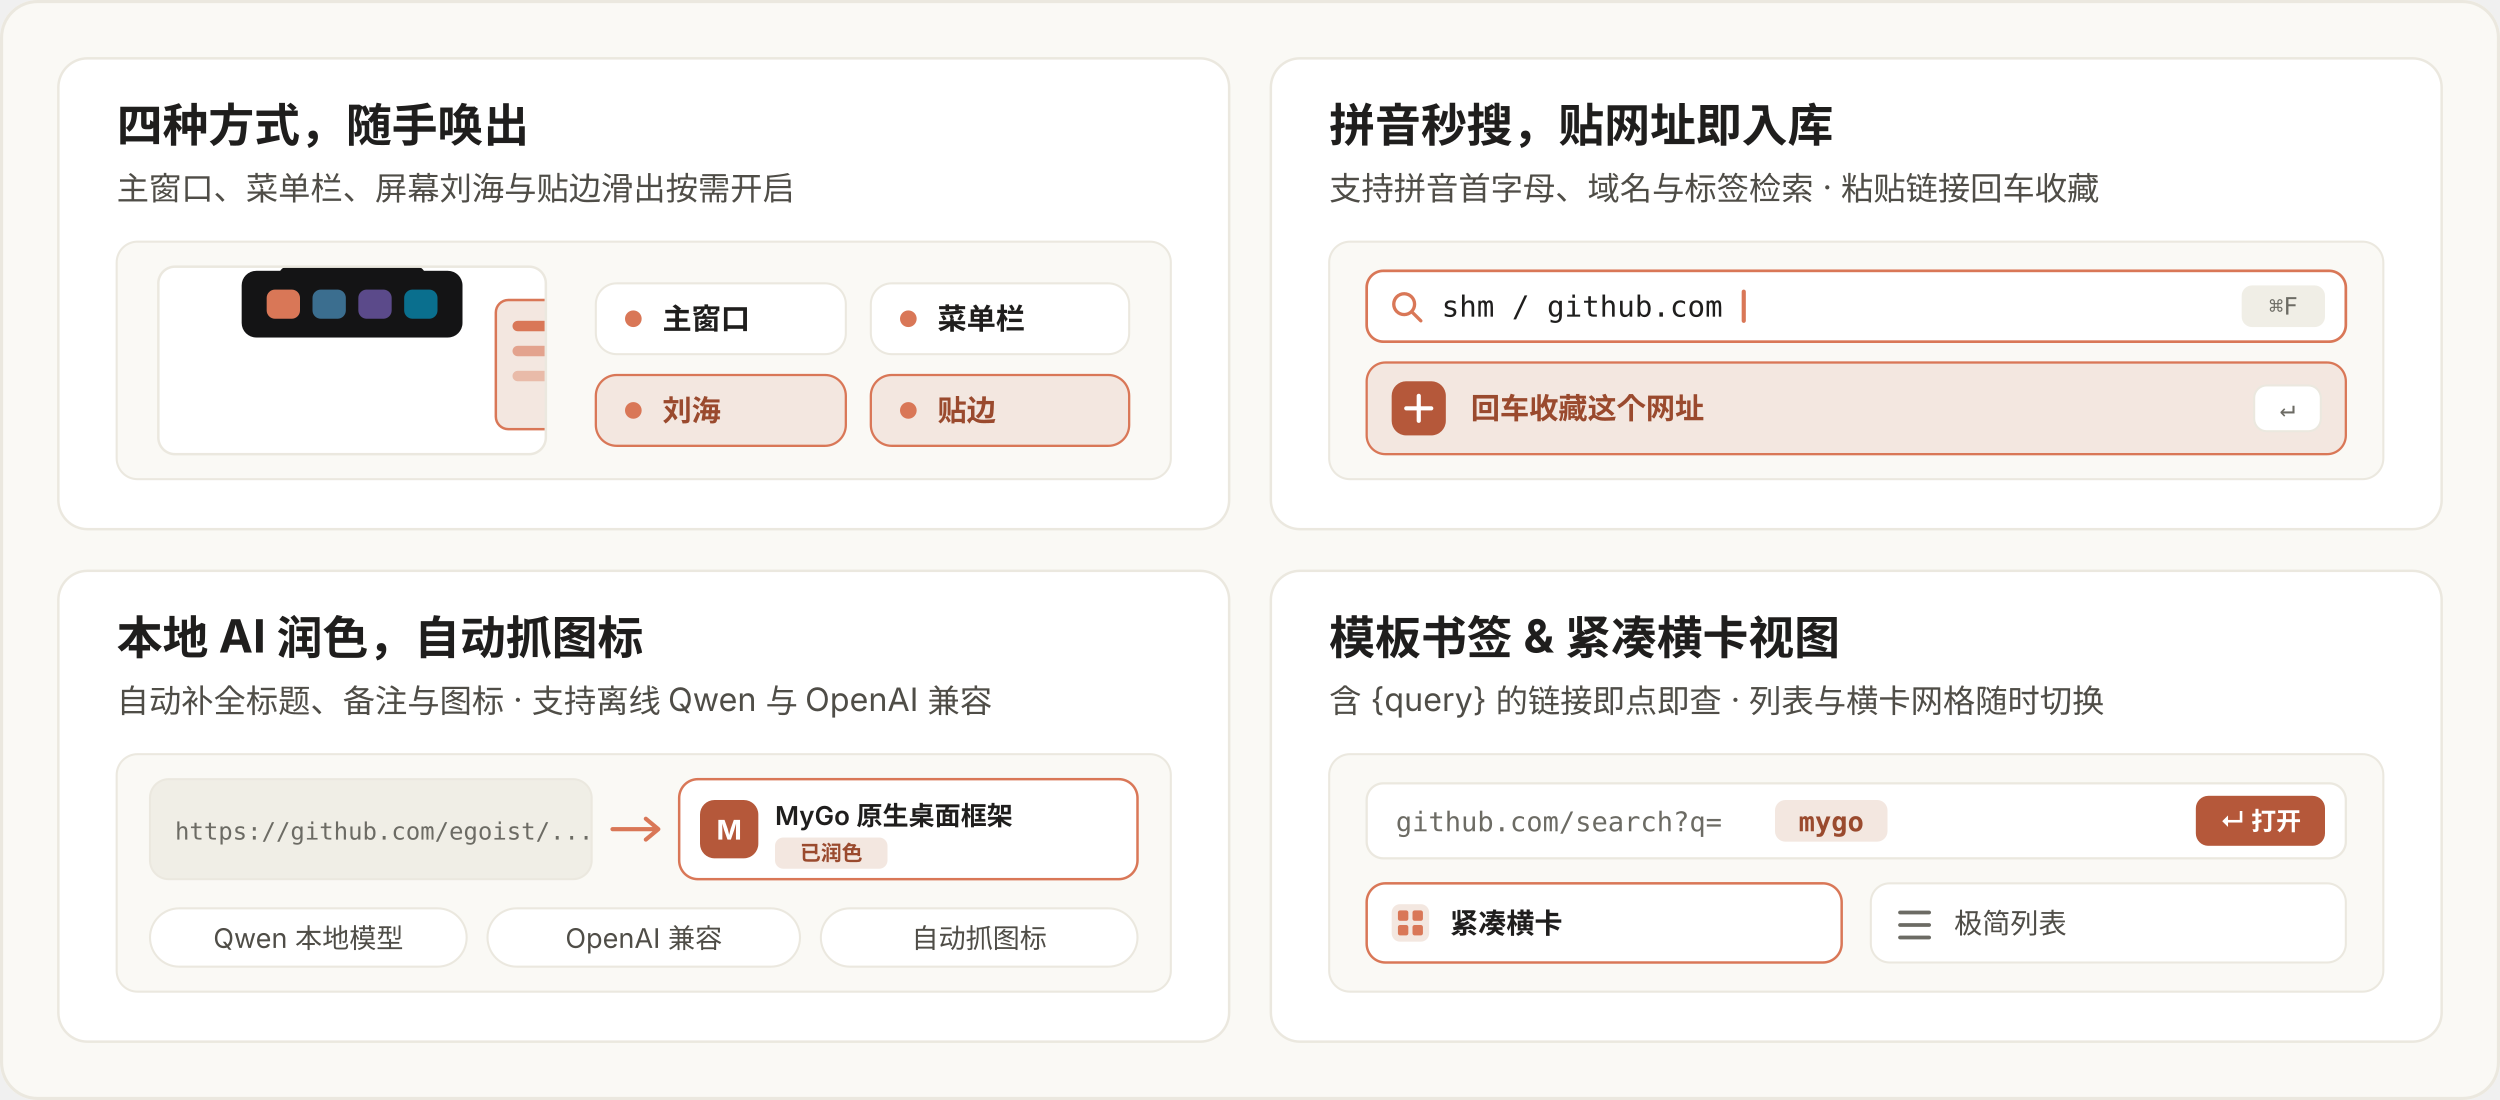
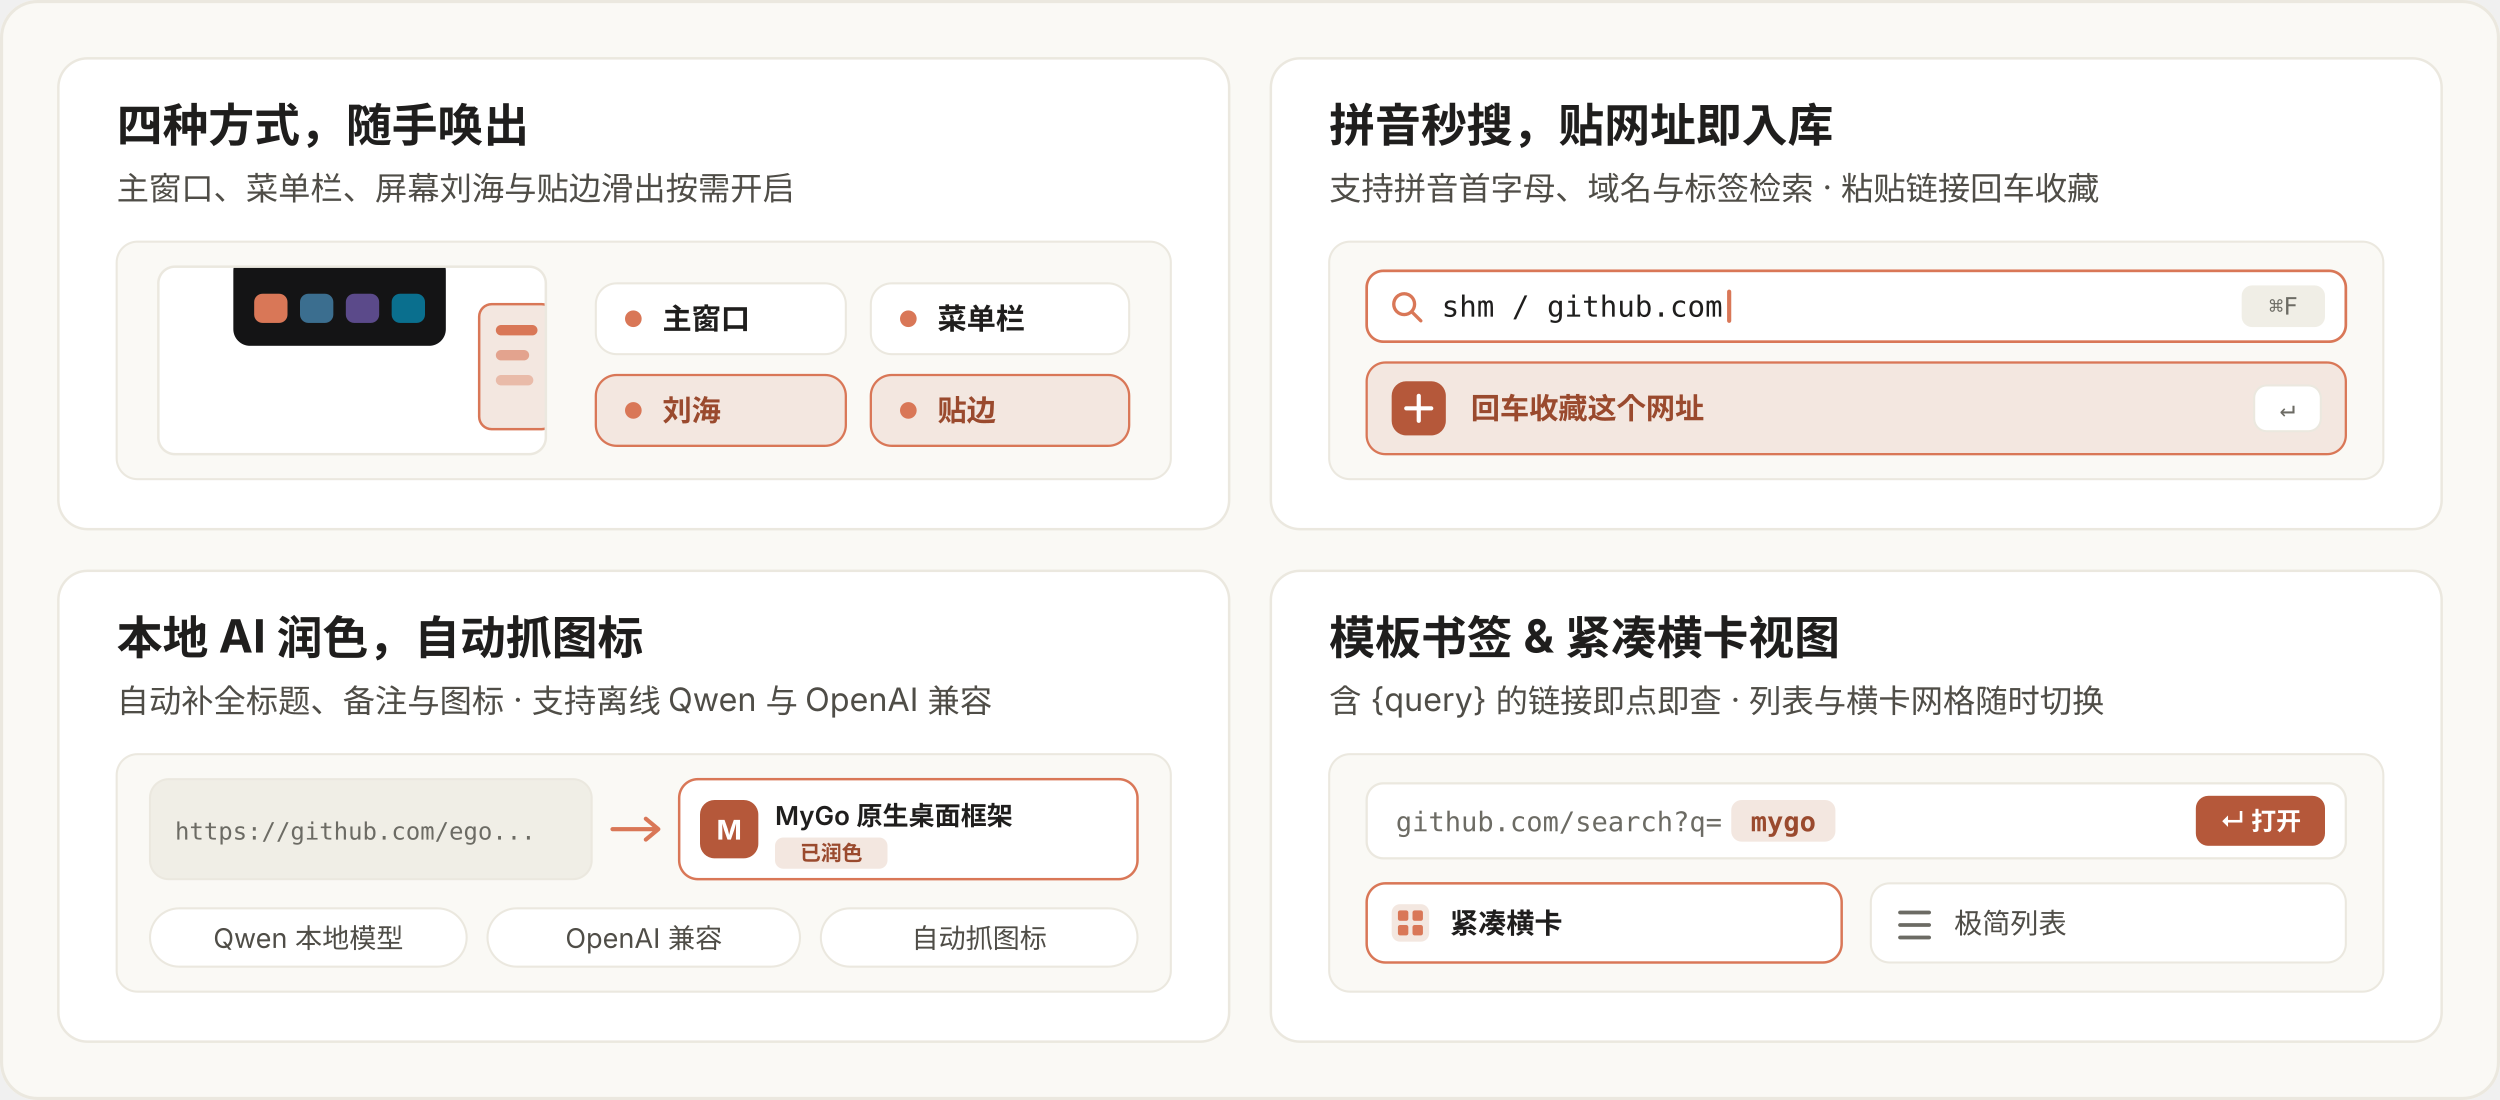
<svg xmlns="http://www.w3.org/2000/svg" width="1200" height="528" viewBox="0 0 1200 528" role="img" aria-label="Cooool Mark 核心体验：四种唤出方式、拼音秒搜与贴网址入库、本地 AI 润色、模板书签与双视图" preserveAspectRatio="xMidYMid meet">
  <defs>
    <clipPath id="frFZL">
      <rect x="0" y="0" width="1200" height="528" rx="18" />
    </clipPath>
  </defs>
  <style>

  .sans{font-family:-apple-system,BlinkMacSystemFont,"PingFang SC","Hiragino Sans GB","Microsoft YaHei","Helvetica Neue",sans-serif}
  .serif{font-family:"Songti SC","Noto Serif CJK SC",Georgia,serif}
  .mono{font-family:"JetBrains Mono",ui-monospace,"SF Mono",Menlo,Consolas,monospace}

  .f-notch{animation:f-notch 6s cubic-bezier(.22,1,.36,1) infinite}
  .f-edge{animation:f-edge 6s cubic-bezier(.22,1,.36,1) infinite}
  .f-caret{animation:f-caret 1.1s steps(1,end) infinite}
  .f-save{animation:f-save 5.5s ease-in-out infinite}
-   .f-spark{transform-origin:308px 420px;animation:f-spark 5s ease-in-out infinite}
+   .f-spark{transform-origin:305px 398px;animation:f-spark 5s ease-in-out infinite}
  .f-badge{animation:f-badge 5s ease-in-out infinite}
  .f-tpl{animation:f-tpl 5s ease-in-out infinite}
-   @keyframes f-notch{0%,15%,100%{transform:translateY(0)}40%,72%{transform:translateY(14px)}}
-   @keyframes f-edge{0%,20%,100%{transform:translateX(0)}48%,78%{transform:translateX(-14px)}}
+   @keyframes f-notch{0%,28%,85%,100%{transform:translateY(0)}45%,68%{transform:translateY(-22px)}}
+   @keyframes f-edge{0%,22%,80%,100%{transform:translateX(0)}42%,64%{transform:translateX(14px)}}
  @keyframes f-caret{0%,49%{opacity:1}50%,100%{opacity:0}}
  @keyframes f-save{0%,100%{opacity:.78;transform:translateY(0)}50%{opacity:1;transform:translateY(-2px)}}
  @keyframes f-spark{0%,100%{opacity:.5;transform:scale(.95)}50%{opacity:1;transform:scale(1.08)}}
  @keyframes f-badge{0%,100%{opacity:.82}50%{opacity:1}}
  @keyframes f-tpl{0%,100%{opacity:.85}50%{opacity:1}}

  @media(prefers-reduced-motion:reduce){*{animation:none!important}}
  </style>
  <g clip-path="url(#frFZL)">
    <rect width="1200" height="528" fill="#faf9f5" />
    <rect x="28" y="28" width="562" height="226" rx="14" fill="#ffffff" stroke="#ebe8df" stroke-width="1.2" />
    <text class="sans" x="56" y="68" font-size="22" font-weight="700" fill="#1f1e1d">四种方式，随手唤出</text>
    <text class="sans" x="56" y="96" font-size="15.5" fill="#4f4d47">主窗口、菜单栏、屏幕刘海与贴边滑出按需开启</text>
    <rect x="56" y="116" width="506" height="114" rx="10" fill="#faf9f5" stroke="#ebe8df" stroke-width="1" />
    <defs>
      <clipPath id="scrClipZL">
        <rect x="76" y="128" width="186" height="90" rx="8" />
      </clipPath>
    </defs>
    <g clip-path="url(#scrClipZL)">
      <rect x="76" y="128" width="186" height="90" fill="#ffffff" />
-       <rect x="134" y="128" width="70" height="10" rx="4" fill="#141415" />
      <g class="f-notch">
-         <rect x="116" y="130" width="106" height="32" rx="7" fill="#141415" />
-         <rect x="128" y="139" width="16" height="14" rx="4" fill="#d97757" />
-         <rect x="150" y="139" width="16" height="14" rx="4" fill="#3b6e8f" />
-         <rect x="172" y="139" width="16" height="14" rx="4" fill="#5b4a8a" />
-         <rect x="194" y="139" width="16" height="14" rx="4" fill="#0a6f8e" />
+         <rect x="112" y="122" width="102" height="44" rx="8" fill="#141415" />
+         <rect x="122" y="141" width="16" height="14" rx="4" fill="#d97757" />
+         <rect x="144" y="141" width="16" height="14" rx="4" fill="#3b6e8f" />
+         <rect x="166" y="141" width="16" height="14" rx="4" fill="#5b4a8a" />
+         <rect x="188" y="141" width="16" height="14" rx="4" fill="#0a6f8e" />
      </g>
+       <rect x="132" y="124" width="62" height="12" rx="5" fill="#141415" />
      <g class="f-edge">
-         <rect x="238" y="144" width="38" height="62" rx="6" fill="#f3e7e0" stroke="#d97757" stroke-width="1.2" />
-         <rect x="246" y="154" width="22" height="5" rx="2.5" fill="#d97757" />
-         <rect x="246" y="166" width="18" height="5" rx="2.5" fill="#d97757" opacity=".6" />
-         <rect x="246" y="178" width="20" height="5" rx="2.5" fill="#d97757" opacity=".4" />
+         <rect x="230" y="146" width="36" height="60" rx="6" fill="#f3e7e0" stroke="#d97757" stroke-width="1.2" />
+         <rect x="238" y="156" width="20" height="5" rx="2.5" fill="#d97757" />
+         <rect x="238" y="168" width="16" height="5" rx="2.5" fill="#d97757" opacity=".6" />
+         <rect x="238" y="180" width="18" height="5" rx="2.5" fill="#d97757" opacity=".4" />
      </g>
    </g>
    <rect x="76" y="128" width="186" height="90" rx="8" fill="none" stroke="#ebe8df" stroke-width="1.2" />
    <rect x="286" y="136" width="120" height="34" rx="10" fill="#ffffff" stroke="#ebe8df" stroke-width="1" />
    <circle cx="304" cy="153" r="4" fill="#d97757" />
    <text class="sans" x="318" y="158" font-size="14" font-weight="600" fill="#1f1e1d">主窗口</text>
    <rect x="418" y="136" width="124" height="34" rx="10" fill="#ffffff" stroke="#ebe8df" stroke-width="1" />
    <circle cx="436" cy="153" r="4" fill="#d97757" />
    <text class="sans" x="450" y="158" font-size="14" font-weight="600" fill="#1f1e1d">菜单栏</text>
    <rect x="286" y="180" width="120" height="34" rx="10" fill="#f3e7e0" stroke="#d97757" stroke-width="1.1" />
    <circle cx="304" cy="197" r="4" fill="#d97757" />
    <text class="sans" x="318" y="202" font-size="14" font-weight="600" fill="#9a4a2e">刘海</text>
    <rect x="418" y="180" width="124" height="34" rx="10" fill="#f3e7e0" stroke="#d97757" stroke-width="1.1" />
    <circle cx="436" cy="197" r="4" fill="#d97757" />
    <text class="sans" x="450" y="202" font-size="14" font-weight="600" fill="#9a4a2e">贴边</text>
    <rect x="610" y="28" width="562" height="226" rx="14" fill="#ffffff" stroke="#ebe8df" stroke-width="1.2" />
    <text class="sans" x="638" y="68" font-size="22" font-weight="700" fill="#1f1e1d">拼音秒搜，贴网址即入库</text>
    <text class="sans" x="638" y="96" font-size="15.5" fill="#4f4d47">支持拼音首字母、域名与标签检索 · 粘贴链接回车收藏</text>
    <rect x="638" y="116" width="506" height="114" rx="10" fill="#faf9f5" stroke="#ebe8df" stroke-width="1" />
    <rect x="656" y="130" width="470" height="34" rx="8" fill="#ffffff" stroke="#d97757" stroke-width="1.3" />
    <circle cx="674" cy="146" r="5" fill="none" stroke="#d97757" stroke-width="1.6" />
    <line x1="678" y1="150" x2="682" y2="154" stroke="#d97757" stroke-width="1.6" stroke-linecap="round" />
    <text class="mono" x="692" y="152" font-size="14" fill="#1f1e1d">shm / github.com</text>
-     <rect class="f-caret" x="836" y="139" width="2" height="16" rx="1" fill="#d97757" />
+     <rect class="f-caret" x="829" y="139" width="2" height="16" rx="1" fill="#d97757" />
    <rect x="1076" y="137" width="40" height="20" rx="5" fill="#f0eee6" />
    <text class="mono" x="1096" y="151" text-anchor="middle" font-size="11.5" fill="#6c6b64">⌘F</text>
    <g class="f-save">
      <rect x="656" y="174" width="470" height="44" rx="9" fill="#f3e7e0" stroke="#d97757" stroke-width="1.1" />
      <rect x="668" y="183" width="26" height="26" rx="7" fill="#b5583a" />
      <path d="M681 190 v12 M675 196 h12" stroke="#ffffff" stroke-width="2" stroke-linecap="round" />
      <text class="sans" x="706" y="201" font-size="14" font-weight="600" fill="#9a4a2e">回车收藏这个网址</text>
      <rect x="1082" y="185" width="32" height="22" rx="6" fill="#ffffff" stroke="#ebe8df" stroke-width="1" />
      <text class="mono" x="1098" y="200" text-anchor="middle" font-size="12.5" fill="#6c6b64">↵</text>
    </g>
    <rect x="28" y="274" width="562" height="226" rx="14" fill="#ffffff" stroke="#ebe8df" stroke-width="1.2" />
    <text class="sans" x="56" y="314" font-size="22" font-weight="700" fill="#1f1e1d">本地 AI 润色，自动抓图标</text>
    <text class="sans" x="56" y="342" font-size="15.5" fill="#4f4d47">自动补全标题、备注与图标 · 支持离线 Qwen 与 OpenAI 兼容</text>
    <rect x="56" y="362" width="506" height="114" rx="10" fill="#faf9f5" stroke="#ebe8df" stroke-width="1" />
    <rect x="72" y="374" width="212" height="48" rx="9" fill="#f0eee6" stroke="#ebe8df" stroke-width="1" />
-     <text class="mono" x="84" y="403" font-size="11.5" fill="#6c6b64">https://github.com/egoist/...</text>
+     <text class="mono" x="84" y="403" font-size="11.5" fill="#6c6b64">https://github.com/ego...</text>
    <g class="f-spark">
      <path d="M294 398 h22 m-6 -5 l6 5 l-6 5" fill="none" stroke="#d97757" stroke-width="2" stroke-linecap="round" stroke-linejoin="round" />
    </g>
    <rect x="326" y="374" width="220" height="48" rx="9" fill="#ffffff" stroke="#d97757" stroke-width="1.2" />
    <rect x="336" y="384" width="28" height="28" rx="7" fill="#b5583a" />
    <text class="sans" x="350" y="403" text-anchor="middle" font-size="13" font-weight="700" fill="#ffffff">M</text>
    <text class="sans" x="372" y="396" font-size="12.5" font-weight="600" fill="#1f1e1d">MyGo 原生桌面框架</text>
    <rect class="f-badge" x="372" y="402" width="54" height="15" rx="4" fill="#f3e7e0" />
    <text class="sans" x="399" y="413" text-anchor="middle" font-size="10" font-weight="600" fill="#9a4a2e">已润色</text>
    <rect x="72" y="436" width="152" height="28" rx="14" fill="#ffffff" stroke="#ebe8df" stroke-width="1" />
    <text class="sans" x="148" y="455" text-anchor="middle" font-size="13" fill="#4f4d47">Qwen 本地模型</text>
    <rect x="234" y="436" width="150" height="28" rx="14" fill="#ffffff" stroke="#ebe8df" stroke-width="1" />
    <text class="sans" x="309" y="455" text-anchor="middle" font-size="13" fill="#4f4d47">OpenAI 兼容</text>
    <rect x="394" y="436" width="152" height="28" rx="14" fill="#ffffff" stroke="#ebe8df" stroke-width="1" />
    <text class="sans" x="470" y="455" text-anchor="middle" font-size="13" fill="#4f4d47">自动抓图标</text>
    <rect x="610" y="274" width="562" height="226" rx="14" fill="#ffffff" stroke="#ebe8df" stroke-width="1.2" />
    <text class="sans" x="638" y="314" font-size="22" font-weight="700" fill="#1f1e1d">模板书签 &amp; 紧凑横卡视图</text>
    <text class="sans" x="638" y="342" font-size="15.5" fill="#4f4d47">含 {query} 的链接即点即查 · 列表与横卡网格随时切换</text>
    <rect x="638" y="362" width="506" height="114" rx="10" fill="#faf9f5" stroke="#ebe8df" stroke-width="1" />
    <rect x="656" y="376" width="470" height="36" rx="8" fill="#ffffff" stroke="#ebe8df" stroke-width="1.1" />
    <text class="mono" x="670" y="399" font-size="13" fill="#6c6b64">github.com/search?q=</text>
    <g class="f-tpl">
-       <rect x="852" y="384" width="54" height="20" rx="5" fill="#f3e7e0" />
-       <text class="mono" x="879" y="399" text-anchor="middle" font-size="13" font-weight="600" fill="#9a4a2e">mygo</text>
+       <rect x="831" y="384" width="50" height="20" rx="5" fill="#f3e7e0" />
+       <text class="mono" x="856" y="399" text-anchor="middle" font-size="13" font-weight="600" fill="#9a4a2e">mygo</text>
    </g>
    <rect x="1054" y="382" width="62" height="24" rx="6" fill="#b5583a" />
    <text class="sans" x="1085" y="398" text-anchor="middle" font-size="12" font-weight="600" fill="#ffffff">↵ 打开</text>
    <rect x="656" y="424" width="228" height="38" rx="9" fill="#ffffff" stroke="#d97757" stroke-width="1.2" />
    <rect x="668" y="434" width="18" height="18" rx="4" fill="#f3e7e0" />
    <rect x="671" y="437" width="5" height="5" rx="1" fill="#d97757" />
    <rect x="678" y="437" width="5" height="5" rx="1" fill="#d97757" />
    <rect x="671" y="444" width="5" height="5" rx="1" fill="#d97757" />
    <rect x="678" y="444" width="5" height="5" rx="1" fill="#d97757" />
    <text class="sans" x="696" y="448" font-size="13.5" font-weight="600" fill="#1f1e1d">紧凑横卡</text>
    <rect x="898" y="424" width="228" height="38" rx="9" fill="#ffffff" stroke="#ebe8df" stroke-width="1" />
    <line x1="912" y1="438" x2="926" y2="438" stroke="#6c6b64" stroke-width="1.8" stroke-linecap="round" />
    <line x1="912" y1="444" x2="926" y2="444" stroke="#6c6b64" stroke-width="1.8" stroke-linecap="round" />
    <line x1="912" y1="450" x2="926" y2="450" stroke="#6c6b64" stroke-width="1.8" stroke-linecap="round" />
    <text class="sans" x="938" y="448" font-size="13.5" fill="#4f4d47">极简列表</text>
  </g>
  <rect x="0.75" y="0.75" width="1198.5" height="526.5" rx="17.25" fill="none" stroke="#ebe8df" stroke-width="1.5" />
</svg>
